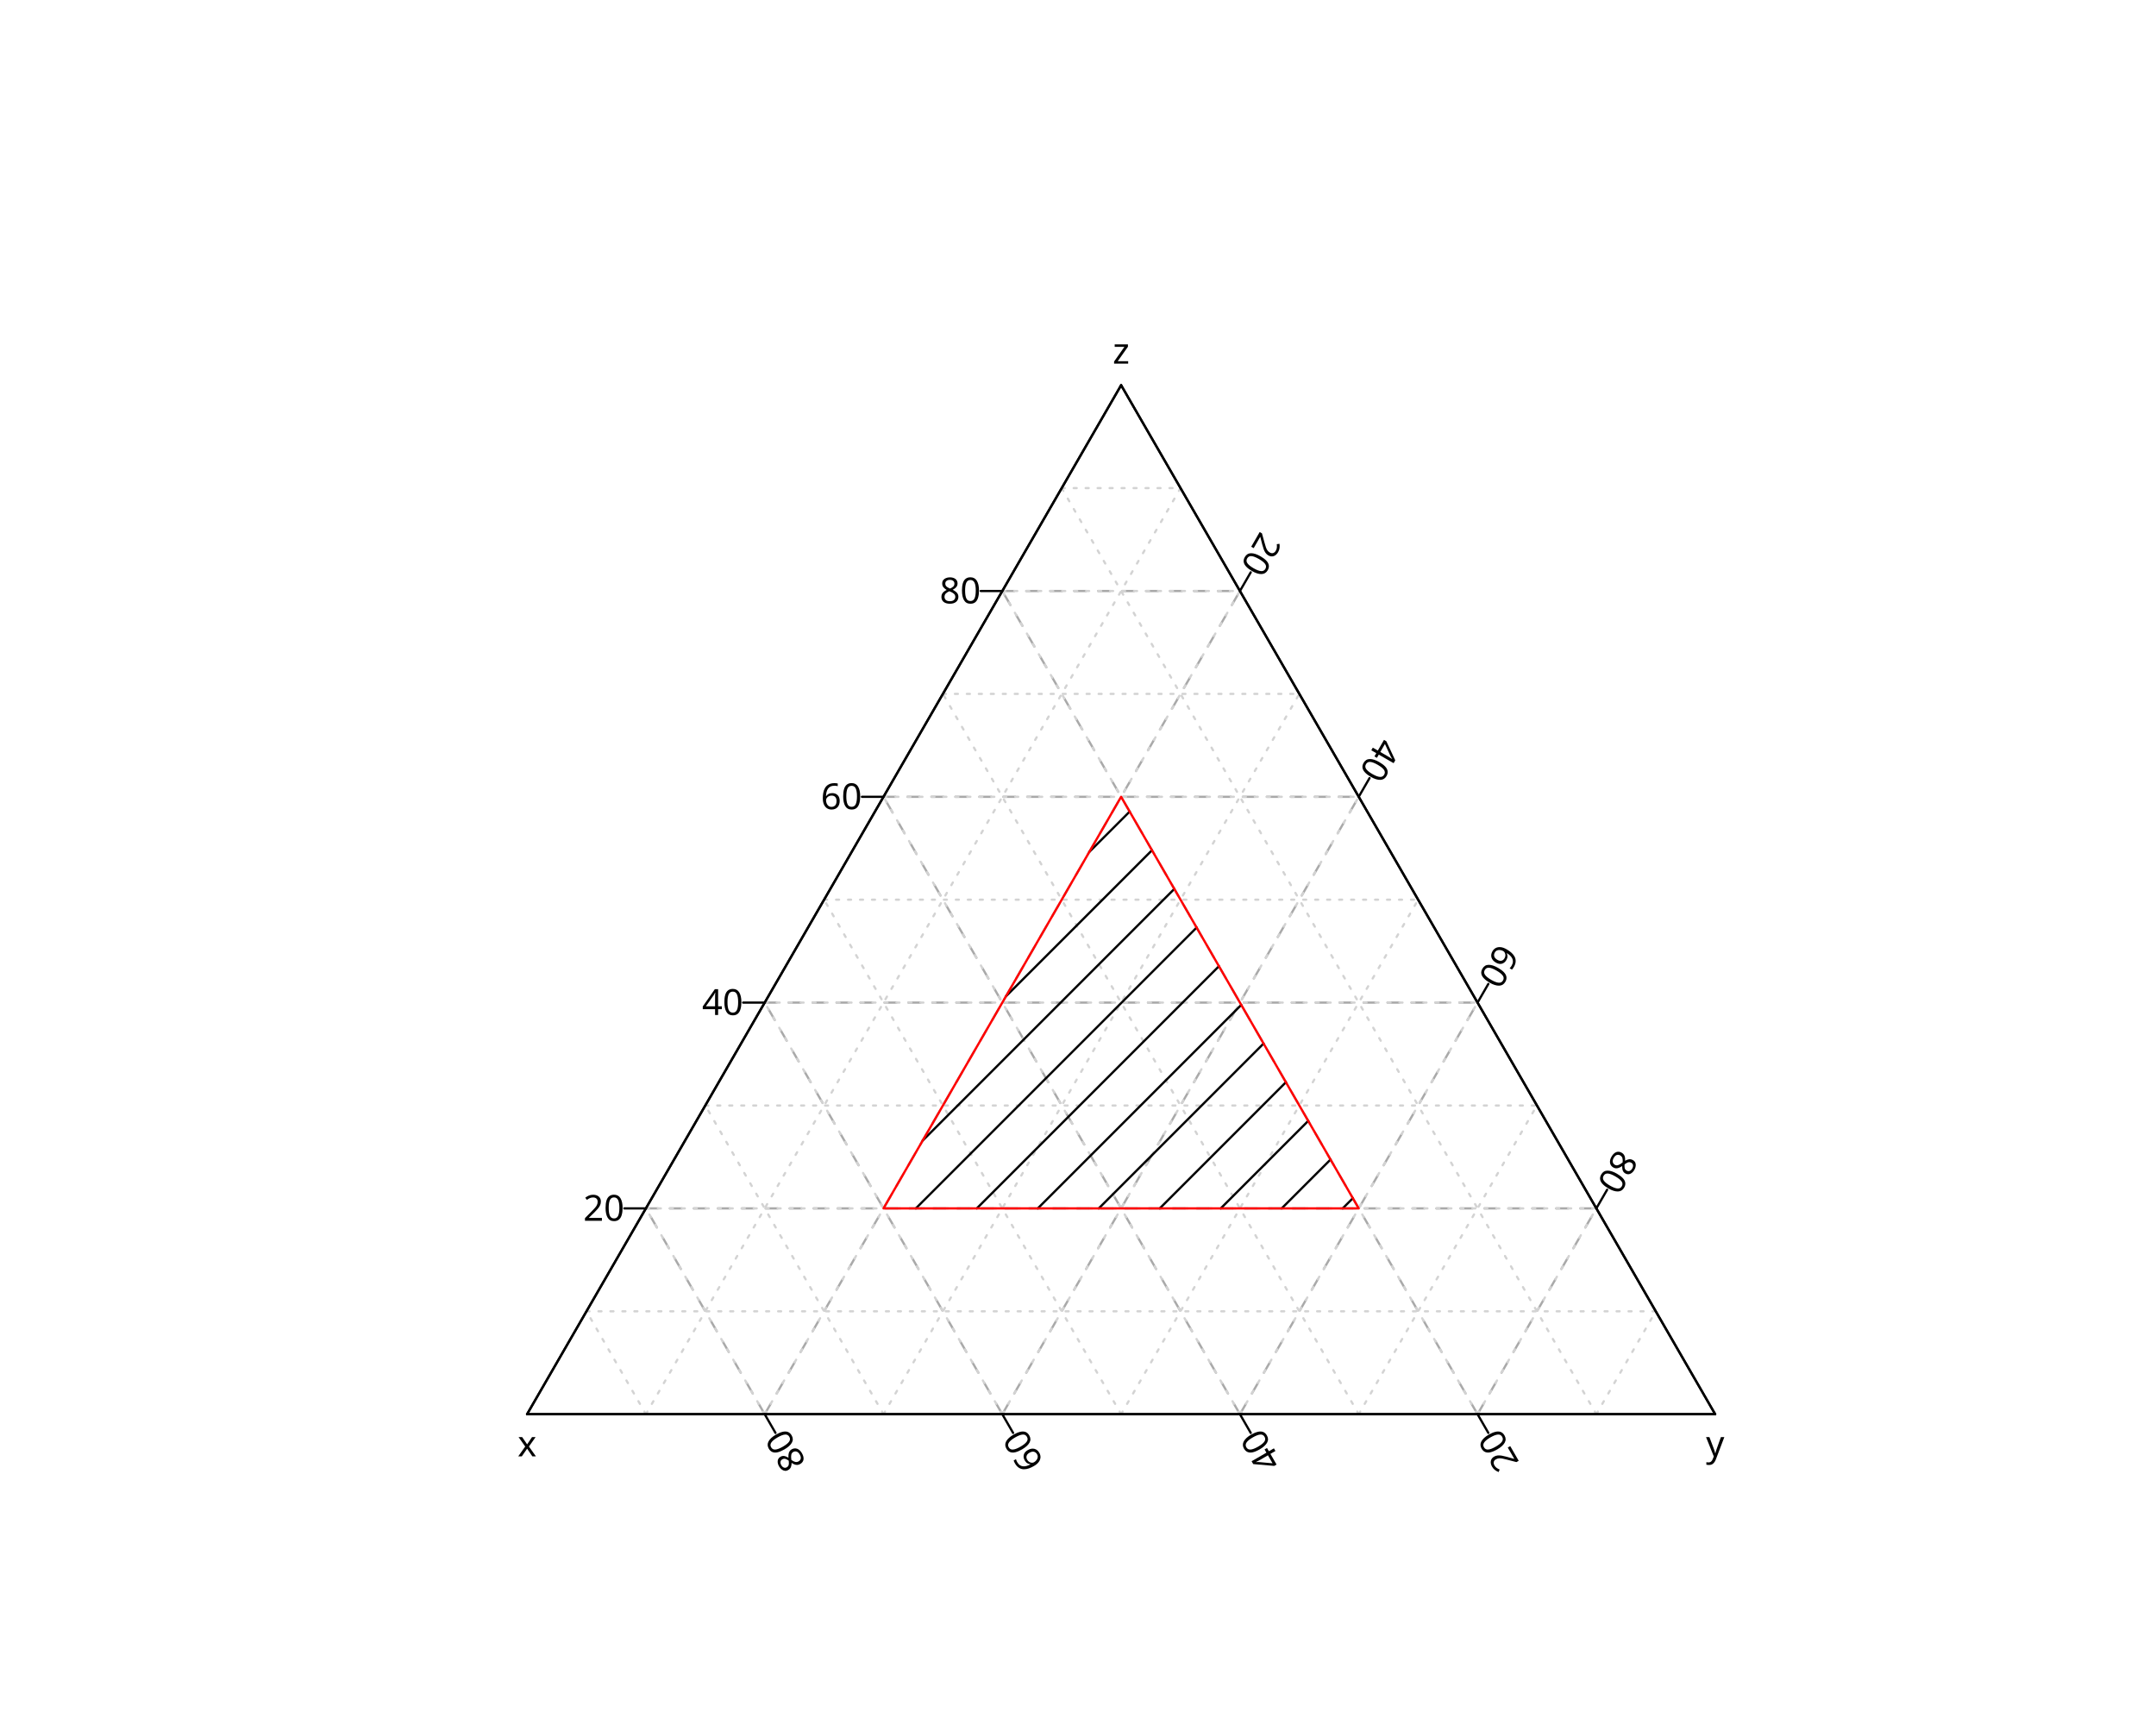
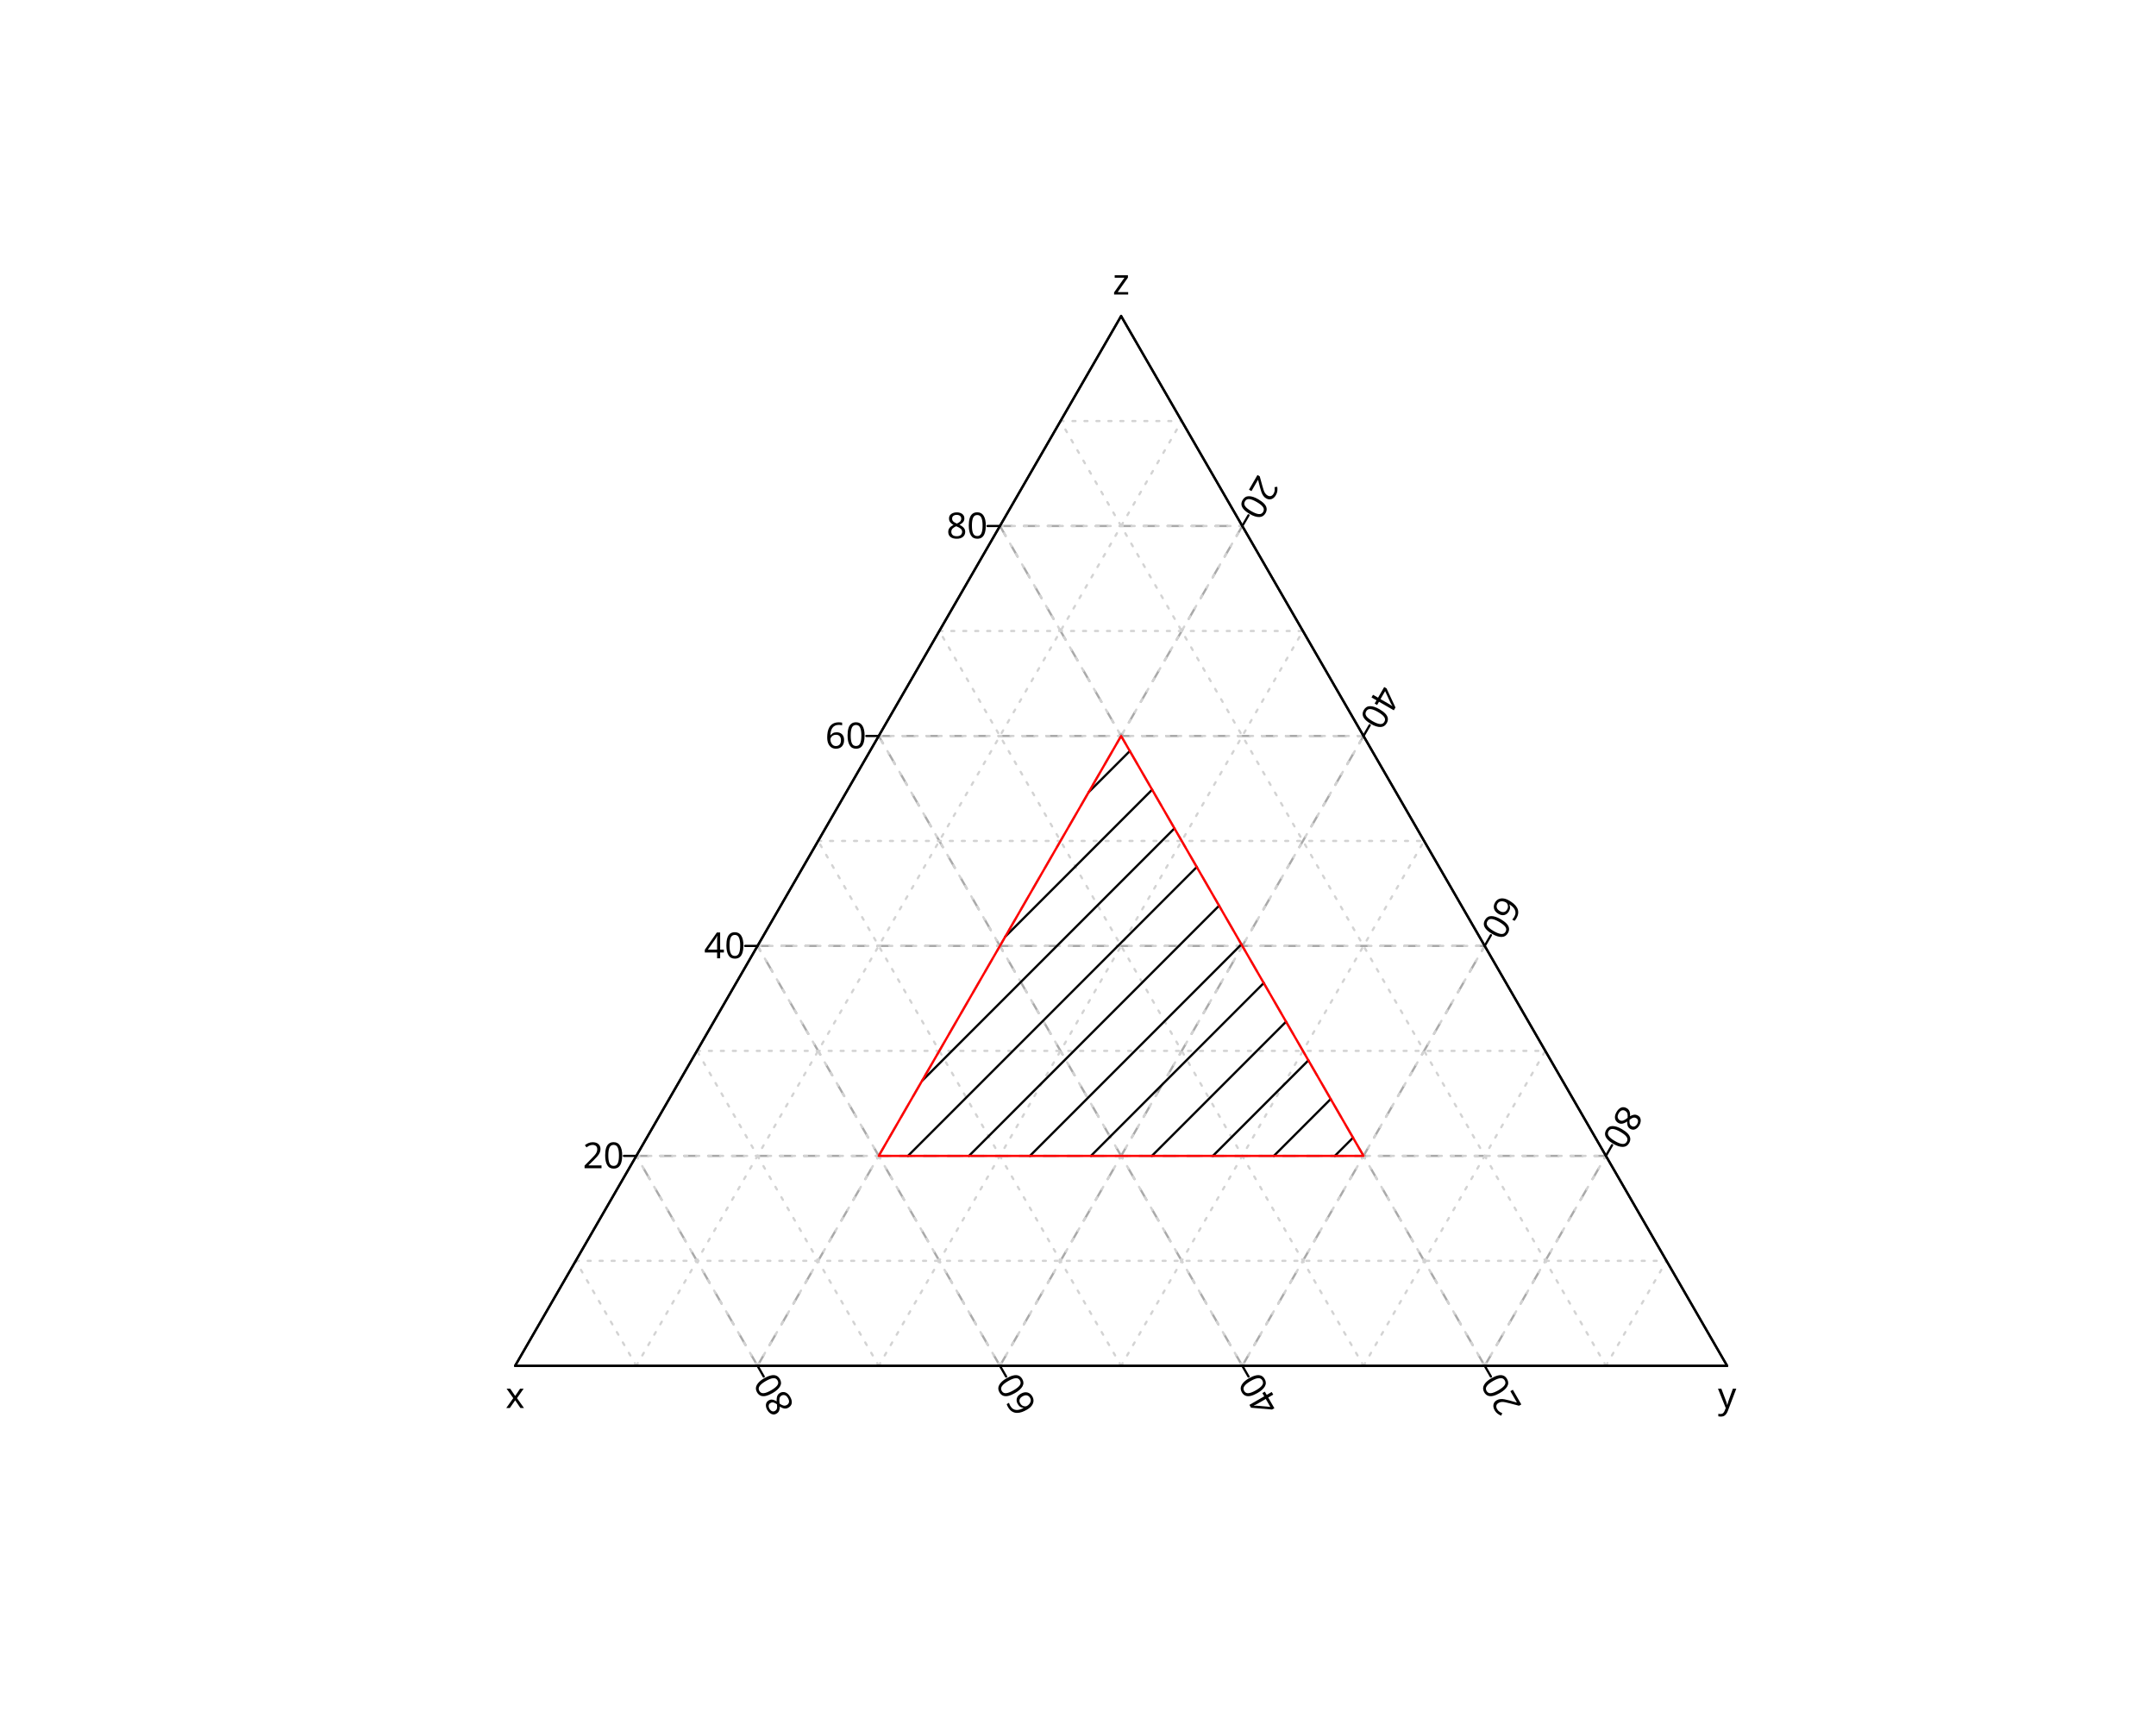
<svg xmlns="http://www.w3.org/2000/svg" class="svglite" data-engine-version="2.0" width="720.00pt" height="576.00pt" viewBox="0 0 720.00 576.00">
  <defs>
    <style type="text/css">
    .svglite line, .svglite polyline, .svglite polygon, .svglite path, .svglite rect, .svglite circle {
      fill: none;
      stroke: #000000;
      stroke-linecap: round;
      stroke-linejoin: round;
      stroke-miterlimit: 10.00;
    }
  </style>
  </defs>
  <rect width="100%" height="100%" style="stroke: none; fill: #FFFFFF;" />
  <defs>
    <clipPath id="cpMC4wMHw3MjAuMDB8MC4wMHw1NzYuMDA=">
      <rect x="0.00" y="0.00" width="720.00" height="576.00" />
    </clipPath>
  </defs>
  <g clip-path="url(#cpMC4wMHw3MjAuMDB8MC4wMHw1NzYuMDA=)">
</g>
  <defs>
    <clipPath id="cpMTUyLjY0fDU5Ni4xNnw1OS4wNHw1MDIuNTY=">
      <rect x="152.64" y="59.04" width="443.52" height="443.52" />
    </clipPath>
  </defs>
  <g clip-path="url(#cpMTUyLjY0fDU5Ni4xNnw1OS4wNHw1MDIuNTY=)">
-     <line x1="493.43" y1="472.22" x2="334.72" y2="197.34" style="stroke-width: 0.75; stroke: #A9A9A9; stroke-dasharray: 4.00,4.00;" />
-     <line x1="493.43" y1="472.22" x2="533.10" y2="403.50" style="stroke-width: 0.75; stroke: #A9A9A9; stroke-dasharray: 4.00,4.00;" />
-     <line x1="215.70" y1="403.50" x2="533.10" y2="403.50" style="stroke-width: 0.75; stroke: #A9A9A9; stroke-dasharray: 4.00,4.00;" />
-     <line x1="414.08" y1="472.22" x2="295.05" y2="266.06" style="stroke-width: 0.75; stroke: #A9A9A9; stroke-dasharray: 4.00,4.00;" />
-     <line x1="414.08" y1="472.22" x2="493.43" y2="334.78" style="stroke-width: 0.75; stroke: #A9A9A9; stroke-dasharray: 4.00,4.00;" />
-     <line x1="255.37" y1="334.78" x2="493.43" y2="334.78" style="stroke-width: 0.75; stroke: #A9A9A9; stroke-dasharray: 4.00,4.00;" />
-     <line x1="334.72" y1="472.22" x2="255.37" y2="334.78" style="stroke-width: 0.75; stroke: #A9A9A9; stroke-dasharray: 4.00,4.00;" />
-     <line x1="334.72" y1="472.22" x2="453.75" y2="266.06" style="stroke-width: 0.75; stroke: #A9A9A9; stroke-dasharray: 4.00,4.00;" />
-     <line x1="295.05" y1="266.06" x2="453.75" y2="266.06" style="stroke-width: 0.75; stroke: #A9A9A9; stroke-dasharray: 4.00,4.00;" />
-     <line x1="255.37" y1="472.22" x2="215.70" y2="403.50" style="stroke-width: 0.75; stroke: #A9A9A9; stroke-dasharray: 4.00,4.00;" />
-     <line x1="255.37" y1="472.22" x2="414.08" y2="197.34" style="stroke-width: 0.75; stroke: #A9A9A9; stroke-dasharray: 4.00,4.00;" />
-     <line x1="334.72" y1="197.34" x2="414.08" y2="197.34" style="stroke-width: 0.75; stroke: #A9A9A9; stroke-dasharray: 4.00,4.00;" />
-     <line x1="533.10" y1="472.22" x2="354.56" y2="162.98" style="stroke-width: 0.75; stroke: #D3D3D3; stroke-dasharray: 1.00,3.00;" />
-     <line x1="533.10" y1="472.22" x2="552.94" y2="437.86" style="stroke-width: 0.75; stroke: #D3D3D3; stroke-dasharray: 1.00,3.00;" />
-     <line x1="195.86" y1="437.86" x2="552.94" y2="437.86" style="stroke-width: 0.75; stroke: #D3D3D3; stroke-dasharray: 1.00,3.00;" />
-     <line x1="493.43" y1="472.22" x2="334.72" y2="197.34" style="stroke-width: 0.75; stroke: #D3D3D3; stroke-dasharray: 1.00,3.00;" />
-     <line x1="493.43" y1="472.22" x2="533.10" y2="403.50" style="stroke-width: 0.75; stroke: #D3D3D3; stroke-dasharray: 1.00,3.00;" />
-     <line x1="215.70" y1="403.50" x2="533.10" y2="403.50" style="stroke-width: 0.75; stroke: #D3D3D3; stroke-dasharray: 1.00,3.00;" />
-     <line x1="453.75" y1="472.22" x2="314.89" y2="231.70" style="stroke-width: 0.75; stroke: #D3D3D3; stroke-dasharray: 1.00,3.00;" />
-     <line x1="453.75" y1="472.22" x2="513.26" y2="369.14" style="stroke-width: 0.75; stroke: #D3D3D3; stroke-dasharray: 1.00,3.00;" />
-     <line x1="235.54" y1="369.14" x2="513.26" y2="369.14" style="stroke-width: 0.75; stroke: #D3D3D3; stroke-dasharray: 1.00,3.00;" />
-     <line x1="414.08" y1="472.22" x2="295.05" y2="266.06" style="stroke-width: 0.75; stroke: #D3D3D3; stroke-dasharray: 1.00,3.00;" />
-     <line x1="414.08" y1="472.22" x2="493.43" y2="334.78" style="stroke-width: 0.75; stroke: #D3D3D3; stroke-dasharray: 1.00,3.00;" />
-     <line x1="255.37" y1="334.78" x2="493.43" y2="334.78" style="stroke-width: 0.75; stroke: #D3D3D3; stroke-dasharray: 1.00,3.00;" />
-     <line x1="374.40" y1="472.22" x2="275.21" y2="300.42" style="stroke-width: 0.75; stroke: #D3D3D3; stroke-dasharray: 1.00,3.00;" />
-     <line x1="374.40" y1="472.22" x2="473.59" y2="300.42" style="stroke-width: 0.75; stroke: #D3D3D3; stroke-dasharray: 1.00,3.00;" />
-     <line x1="275.21" y1="300.42" x2="473.59" y2="300.42" style="stroke-width: 0.75; stroke: #D3D3D3; stroke-dasharray: 1.00,3.00;" />
-     <line x1="334.72" y1="472.22" x2="255.37" y2="334.78" style="stroke-width: 0.75; stroke: #D3D3D3; stroke-dasharray: 1.00,3.00;" />
-     <line x1="334.72" y1="472.22" x2="453.75" y2="266.06" style="stroke-width: 0.75; stroke: #D3D3D3; stroke-dasharray: 1.00,3.00;" />
-     <line x1="295.05" y1="266.06" x2="453.75" y2="266.06" style="stroke-width: 0.75; stroke: #D3D3D3; stroke-dasharray: 1.00,3.00;" />
-     <line x1="295.05" y1="472.22" x2="235.54" y2="369.14" style="stroke-width: 0.75; stroke: #D3D3D3; stroke-dasharray: 1.00,3.00;" />
-     <line x1="295.05" y1="472.22" x2="433.91" y2="231.70" style="stroke-width: 0.75; stroke: #D3D3D3; stroke-dasharray: 1.00,3.00;" />
-     <line x1="314.89" y1="231.70" x2="433.91" y2="231.70" style="stroke-width: 0.75; stroke: #D3D3D3; stroke-dasharray: 1.00,3.00;" />
-     <line x1="255.37" y1="472.22" x2="215.70" y2="403.50" style="stroke-width: 0.75; stroke: #D3D3D3; stroke-dasharray: 1.00,3.00;" />
-     <line x1="255.37" y1="472.22" x2="414.08" y2="197.34" style="stroke-width: 0.75; stroke: #D3D3D3; stroke-dasharray: 1.00,3.00;" />
-     <line x1="334.72" y1="197.34" x2="414.08" y2="197.34" style="stroke-width: 0.75; stroke: #D3D3D3; stroke-dasharray: 1.00,3.00;" />
-     <line x1="215.70" y1="472.22" x2="195.86" y2="437.86" style="stroke-width: 0.75; stroke: #D3D3D3; stroke-dasharray: 1.00,3.00;" />
-     <line x1="215.70" y1="472.22" x2="394.24" y2="162.98" style="stroke-width: 0.75; stroke: #D3D3D3; stroke-dasharray: 1.00,3.00;" />
-     <line x1="354.56" y1="162.98" x2="394.24" y2="162.98" style="stroke-width: 0.75; stroke: #D3D3D3; stroke-dasharray: 1.00,3.00;" />
-     <text transform="translate(262.55,476.39) rotate(-120)" text-anchor="end" style="font-size: 12.00px; font-family: sans;" textLength="13.35px" lengthAdjust="spacingAndGlyphs">80</text>
-     <text transform="translate(341.90,476.39) rotate(-120)" text-anchor="end" style="font-size: 12.00px; font-family: sans;" textLength="13.35px" lengthAdjust="spacingAndGlyphs">60</text>
-     <text transform="translate(421.25,476.39) rotate(-120)" text-anchor="end" style="font-size: 12.00px; font-family: sans;" textLength="13.35px" lengthAdjust="spacingAndGlyphs">40</text>
-     <text transform="translate(500.60,476.39) rotate(-120)" text-anchor="end" style="font-size: 12.00px; font-family: sans;" textLength="13.35px" lengthAdjust="spacingAndGlyphs">20</text>
-     <line x1="176.02" y1="472.22" x2="572.78" y2="472.22" style="stroke-width: 0.75;" />
-     <line x1="255.37" y1="472.22" x2="258.97" y2="478.46" style="stroke-width: 0.75;" />
-     <line x1="334.72" y1="472.22" x2="338.32" y2="478.46" style="stroke-width: 0.75;" />
-     <line x1="414.08" y1="472.22" x2="417.68" y2="478.46" style="stroke-width: 0.75;" />
-     <line x1="493.43" y1="472.22" x2="497.03" y2="478.46" style="stroke-width: 0.75;" />
-     <text transform="translate(533.13,395.20) rotate(-240)" text-anchor="end" style="font-size: 12.00px; font-family: sans;" textLength="13.35px" lengthAdjust="spacingAndGlyphs">80</text>
-     <text transform="translate(493.45,326.48) rotate(-240)" text-anchor="end" style="font-size: 12.00px; font-family: sans;" textLength="13.35px" lengthAdjust="spacingAndGlyphs">60</text>
-     <text transform="translate(453.77,257.76) rotate(-240)" text-anchor="end" style="font-size: 12.00px; font-family: sans;" textLength="13.35px" lengthAdjust="spacingAndGlyphs">40</text>
-     <text transform="translate(414.10,189.04) rotate(-240)" text-anchor="end" style="font-size: 12.00px; font-family: sans;" textLength="13.35px" lengthAdjust="spacingAndGlyphs">20</text>
-     <line x1="572.78" y1="472.22" x2="374.40" y2="128.62" style="stroke-width: 0.75;" />
-     <line x1="533.10" y1="403.50" x2="536.70" y2="397.27" style="stroke-width: 0.75;" />
-     <line x1="493.43" y1="334.78" x2="497.03" y2="328.55" style="stroke-width: 0.75;" />
-     <line x1="453.75" y1="266.06" x2="457.35" y2="259.83" style="stroke-width: 0.75;" />
-     <line x1="414.08" y1="197.34" x2="417.68" y2="191.11" style="stroke-width: 0.75;" />
-     <text x="327.52" y="201.47" text-anchor="end" style="font-size: 12.00px; font-family: sans;" textLength="13.35px" lengthAdjust="spacingAndGlyphs">80</text>
-     <text x="287.85" y="270.19" text-anchor="end" style="font-size: 12.00px; font-family: sans;" textLength="13.35px" lengthAdjust="spacingAndGlyphs">60</text>
-     <text x="248.17" y="338.91" text-anchor="end" style="font-size: 12.00px; font-family: sans;" textLength="13.35px" lengthAdjust="spacingAndGlyphs">40</text>
-     <text x="208.50" y="407.63" text-anchor="end" style="font-size: 12.00px; font-family: sans;" textLength="13.35px" lengthAdjust="spacingAndGlyphs">20</text>
-     <line x1="374.40" y1="128.62" x2="176.02" y2="472.22" style="stroke-width: 0.75;" />
-     <line x1="334.72" y1="197.34" x2="327.52" y2="197.34" style="stroke-width: 0.75;" />
-     <line x1="295.05" y1="266.06" x2="287.85" y2="266.06" style="stroke-width: 0.75;" />
-     <line x1="255.37" y1="334.78" x2="248.17" y2="334.78" style="stroke-width: 0.75;" />
-     <line x1="215.70" y1="403.50" x2="208.50" y2="403.50" style="stroke-width: 0.75;" />
-     <polygon points="176.02,472.22 374.40,128.62 572.78,472.22 " style="stroke-width: 0.75; fill: none;" />
-     <text x="176.02" y="486.30" text-anchor="middle" style="font-size: 12.00px; font-family: sans;" textLength="6.00px" lengthAdjust="spacingAndGlyphs">x</text>
-     <text x="572.78" y="486.30" text-anchor="middle" style="font-size: 12.00px; font-family: sans;" textLength="6.00px" lengthAdjust="spacingAndGlyphs">y</text>
-     <text x="374.40" y="121.42" text-anchor="middle" style="font-size: 12.00px; font-family: sans;" textLength="6.00px" lengthAdjust="spacingAndGlyphs">z</text>
-     <line x1="363.77" y1="284.47" x2="377.25" y2="271.00" style="stroke-width: 0.75;" />
-     <line x1="335.95" y1="332.66" x2="384.70" y2="283.91" style="stroke-width: 0.75;" />
-     <line x1="308.13" y1="380.84" x2="392.16" y2="296.82" style="stroke-width: 0.75;" />
-     <line x1="305.84" y1="403.50" x2="399.61" y2="309.73" style="stroke-width: 0.75;" />
-     <line x1="326.20" y1="403.50" x2="407.06" y2="322.64" style="stroke-width: 0.75;" />
-     <line x1="346.57" y1="403.50" x2="414.52" y2="335.55" style="stroke-width: 0.75;" />
-     <line x1="366.93" y1="403.50" x2="421.97" y2="348.46" style="stroke-width: 0.75;" />
-     <line x1="387.30" y1="403.50" x2="429.43" y2="361.37" style="stroke-width: 0.75;" />
-     <line x1="407.66" y1="403.50" x2="436.88" y2="374.28" style="stroke-width: 0.75;" />
-     <line x1="428.02" y1="403.50" x2="444.33" y2="387.19" style="stroke-width: 0.75;" />
-     <line x1="448.39" y1="403.50" x2="451.79" y2="400.10" style="stroke-width: 0.75;" />
-     <polygon points="374.40,266.06 295.05,403.50 453.75,403.50 414.08,334.78 " style="stroke-width: 0.75; stroke: #FF0000; fill: none;" />
+     <line x1="495.82" y1="456.06" x2="333.93" y2="175.64" style="stroke-width: 0.75; stroke: #A9A9A9; stroke-dasharray: 4.00,4.00;" />
+     <line x1="495.82" y1="456.06" x2="536.30" y2="385.96" style="stroke-width: 0.75; stroke: #A9A9A9; stroke-dasharray: 4.00,4.00;" />
+     <line x1="212.50" y1="385.96" x2="536.30" y2="385.96" style="stroke-width: 0.75; stroke: #A9A9A9; stroke-dasharray: 4.00,4.00;" />
+     <line x1="414.87" y1="456.06" x2="293.45" y2="245.75" style="stroke-width: 0.75; stroke: #A9A9A9; stroke-dasharray: 4.00,4.00;" />
+     <line x1="414.87" y1="456.06" x2="495.82" y2="315.85" style="stroke-width: 0.75; stroke: #A9A9A9; stroke-dasharray: 4.00,4.00;" />
+     <line x1="252.98" y1="315.85" x2="495.82" y2="315.85" style="stroke-width: 0.75; stroke: #A9A9A9; stroke-dasharray: 4.00,4.00;" />
+     <line x1="333.93" y1="456.06" x2="252.98" y2="315.85" style="stroke-width: 0.75; stroke: #A9A9A9; stroke-dasharray: 4.00,4.00;" />
+     <line x1="333.93" y1="456.06" x2="455.35" y2="245.75" style="stroke-width: 0.75; stroke: #A9A9A9; stroke-dasharray: 4.00,4.00;" />
+     <line x1="293.45" y1="245.75" x2="455.35" y2="245.75" style="stroke-width: 0.75; stroke: #A9A9A9; stroke-dasharray: 4.00,4.00;" />
+     <line x1="252.98" y1="456.06" x2="212.50" y2="385.96" style="stroke-width: 0.75; stroke: #A9A9A9; stroke-dasharray: 4.00,4.00;" />
+     <line x1="252.98" y1="456.06" x2="414.87" y2="175.64" style="stroke-width: 0.75; stroke: #A9A9A9; stroke-dasharray: 4.00,4.00;" />
+     <line x1="333.93" y1="175.64" x2="414.87" y2="175.64" style="stroke-width: 0.75; stroke: #A9A9A9; stroke-dasharray: 4.00,4.00;" />
+     <line x1="536.30" y1="456.06" x2="354.16" y2="140.59" style="stroke-width: 0.75; stroke: #D3D3D3; stroke-dasharray: 1.00,3.00;" />
+     <line x1="536.30" y1="456.06" x2="556.54" y2="421.01" style="stroke-width: 0.75; stroke: #D3D3D3; stroke-dasharray: 1.00,3.00;" />
+     <line x1="192.26" y1="421.01" x2="556.54" y2="421.01" style="stroke-width: 0.75; stroke: #D3D3D3; stroke-dasharray: 1.00,3.00;" />
+     <line x1="495.82" y1="456.06" x2="333.93" y2="175.64" style="stroke-width: 0.75; stroke: #D3D3D3; stroke-dasharray: 1.00,3.00;" />
+     <line x1="495.82" y1="456.06" x2="536.30" y2="385.96" style="stroke-width: 0.75; stroke: #D3D3D3; stroke-dasharray: 1.00,3.00;" />
+     <line x1="212.50" y1="385.96" x2="536.30" y2="385.96" style="stroke-width: 0.75; stroke: #D3D3D3; stroke-dasharray: 1.00,3.00;" />
+     <line x1="455.35" y1="456.06" x2="313.69" y2="210.70" style="stroke-width: 0.75; stroke: #D3D3D3; stroke-dasharray: 1.00,3.00;" />
+     <line x1="455.35" y1="456.06" x2="516.06" y2="350.90" style="stroke-width: 0.75; stroke: #D3D3D3; stroke-dasharray: 1.00,3.00;" />
+     <line x1="232.74" y1="350.90" x2="516.06" y2="350.90" style="stroke-width: 0.75; stroke: #D3D3D3; stroke-dasharray: 1.00,3.00;" />
+     <line x1="414.87" y1="456.06" x2="293.45" y2="245.75" style="stroke-width: 0.75; stroke: #D3D3D3; stroke-dasharray: 1.00,3.00;" />
+     <line x1="414.87" y1="456.06" x2="495.82" y2="315.85" style="stroke-width: 0.75; stroke: #D3D3D3; stroke-dasharray: 1.00,3.00;" />
+     <line x1="252.98" y1="315.85" x2="495.82" y2="315.85" style="stroke-width: 0.75; stroke: #D3D3D3; stroke-dasharray: 1.00,3.00;" />
+     <line x1="374.40" y1="456.06" x2="273.21" y2="280.80" style="stroke-width: 0.75; stroke: #D3D3D3; stroke-dasharray: 1.00,3.00;" />
+     <line x1="374.40" y1="456.06" x2="475.59" y2="280.80" style="stroke-width: 0.75; stroke: #D3D3D3; stroke-dasharray: 1.00,3.00;" />
+     <line x1="273.21" y1="280.80" x2="475.59" y2="280.80" style="stroke-width: 0.75; stroke: #D3D3D3; stroke-dasharray: 1.00,3.00;" />
+     <line x1="333.93" y1="456.06" x2="252.98" y2="315.85" style="stroke-width: 0.75; stroke: #D3D3D3; stroke-dasharray: 1.00,3.00;" />
+     <line x1="333.93" y1="456.06" x2="455.35" y2="245.75" style="stroke-width: 0.75; stroke: #D3D3D3; stroke-dasharray: 1.00,3.00;" />
+     <line x1="293.45" y1="245.75" x2="455.35" y2="245.75" style="stroke-width: 0.75; stroke: #D3D3D3; stroke-dasharray: 1.00,3.00;" />
+     <line x1="293.45" y1="456.06" x2="232.74" y2="350.90" style="stroke-width: 0.75; stroke: #D3D3D3; stroke-dasharray: 1.00,3.00;" />
+     <line x1="293.45" y1="456.06" x2="435.11" y2="210.70" style="stroke-width: 0.75; stroke: #D3D3D3; stroke-dasharray: 1.00,3.00;" />
+     <line x1="313.69" y1="210.70" x2="435.11" y2="210.70" style="stroke-width: 0.75; stroke: #D3D3D3; stroke-dasharray: 1.00,3.00;" />
+     <line x1="252.98" y1="456.06" x2="212.50" y2="385.96" style="stroke-width: 0.75; stroke: #D3D3D3; stroke-dasharray: 1.00,3.00;" />
+     <line x1="252.98" y1="456.06" x2="414.87" y2="175.64" style="stroke-width: 0.75; stroke: #D3D3D3; stroke-dasharray: 1.00,3.00;" />
+     <line x1="333.93" y1="175.64" x2="414.87" y2="175.64" style="stroke-width: 0.75; stroke: #D3D3D3; stroke-dasharray: 1.00,3.00;" />
+     <line x1="212.50" y1="456.06" x2="192.26" y2="421.01" style="stroke-width: 0.75; stroke: #D3D3D3; stroke-dasharray: 1.00,3.00;" />
+     <line x1="212.50" y1="456.06" x2="394.64" y2="140.59" style="stroke-width: 0.75; stroke: #D3D3D3; stroke-dasharray: 1.00,3.00;" />
+     <line x1="354.16" y1="140.59" x2="394.64" y2="140.59" style="stroke-width: 0.75; stroke: #D3D3D3; stroke-dasharray: 1.00,3.00;" />
+     <text transform="translate(258.62,457.57) rotate(-120)" text-anchor="end" style="font-size: 12.00px; font-family: sans;" textLength="13.35px" lengthAdjust="spacingAndGlyphs">80</text>
+     <text transform="translate(339.57,457.57) rotate(-120)" text-anchor="end" style="font-size: 12.00px; font-family: sans;" textLength="13.35px" lengthAdjust="spacingAndGlyphs">60</text>
+     <text transform="translate(420.52,457.57) rotate(-120)" text-anchor="end" style="font-size: 12.00px; font-family: sans;" textLength="13.35px" lengthAdjust="spacingAndGlyphs">40</text>
+     <text transform="translate(501.47,457.57) rotate(-120)" text-anchor="end" style="font-size: 12.00px; font-family: sans;" textLength="13.35px" lengthAdjust="spacingAndGlyphs">20</text>
+     <line x1="172.03" y1="456.06" x2="576.77" y2="456.06" style="stroke-width: 0.75;" />
+     <line x1="252.98" y1="456.06" x2="255.04" y2="459.64" style="stroke-width: 0.75;" />
+     <line x1="333.93" y1="456.06" x2="335.99" y2="459.64" style="stroke-width: 0.75;" />
+     <line x1="414.87" y1="456.06" x2="416.94" y2="459.64" style="stroke-width: 0.75;" />
+     <line x1="495.82" y1="456.06" x2="497.89" y2="459.64" style="stroke-width: 0.75;" />
+     <text transform="translate(534.79,380.32) rotate(-240)" text-anchor="end" style="font-size: 12.00px; font-family: sans;" textLength="13.35px" lengthAdjust="spacingAndGlyphs">80</text>
+     <text transform="translate(494.31,310.21) rotate(-240)" text-anchor="end" style="font-size: 12.00px; font-family: sans;" textLength="13.35px" lengthAdjust="spacingAndGlyphs">60</text>
+     <text transform="translate(453.84,240.11) rotate(-240)" text-anchor="end" style="font-size: 12.00px; font-family: sans;" textLength="13.35px" lengthAdjust="spacingAndGlyphs">40</text>
+     <text transform="translate(413.36,170.00) rotate(-240)" text-anchor="end" style="font-size: 12.00px; font-family: sans;" textLength="13.35px" lengthAdjust="spacingAndGlyphs">20</text>
+     <line x1="576.77" y1="456.06" x2="374.40" y2="105.54" style="stroke-width: 0.75;" />
+     <line x1="536.30" y1="385.96" x2="538.36" y2="382.38" style="stroke-width: 0.75;" />
+     <line x1="495.82" y1="315.85" x2="497.89" y2="312.28" style="stroke-width: 0.75;" />
+     <line x1="455.35" y1="245.75" x2="457.41" y2="242.17" style="stroke-width: 0.75;" />
+     <line x1="414.87" y1="175.64" x2="416.94" y2="172.07" style="stroke-width: 0.75;" />
+     <text x="329.80" y="179.77" text-anchor="end" style="font-size: 12.00px; font-family: sans;" textLength="13.35px" lengthAdjust="spacingAndGlyphs">80</text>
+     <text x="289.32" y="249.88" text-anchor="end" style="font-size: 12.00px; font-family: sans;" textLength="13.35px" lengthAdjust="spacingAndGlyphs">60</text>
+     <text x="248.85" y="319.98" text-anchor="end" style="font-size: 12.00px; font-family: sans;" textLength="13.35px" lengthAdjust="spacingAndGlyphs">40</text>
+     <text x="208.37" y="390.09" text-anchor="end" style="font-size: 12.00px; font-family: sans;" textLength="13.35px" lengthAdjust="spacingAndGlyphs">20</text>
+     <line x1="374.40" y1="105.54" x2="172.03" y2="456.06" style="stroke-width: 0.75;" />
+     <line x1="333.93" y1="175.64" x2="329.80" y2="175.64" style="stroke-width: 0.75;" />
+     <line x1="293.45" y1="245.75" x2="289.32" y2="245.75" style="stroke-width: 0.75;" />
+     <line x1="252.98" y1="315.85" x2="248.85" y2="315.85" style="stroke-width: 0.75;" />
+     <line x1="212.50" y1="385.96" x2="208.37" y2="385.96" style="stroke-width: 0.75;" />
+     <polygon points="172.03,456.06 374.40,105.54 576.77,456.06 " style="stroke-width: 0.75; fill: none;" />
+     <text x="172.03" y="470.14" text-anchor="middle" style="font-size: 12.00px; font-family: sans;" textLength="6.00px" lengthAdjust="spacingAndGlyphs">x</text>
+     <text x="576.77" y="470.14" text-anchor="middle" style="font-size: 12.00px; font-family: sans;" textLength="6.00px" lengthAdjust="spacingAndGlyphs">y</text>
+     <text x="374.40" y="98.34" text-anchor="middle" style="font-size: 12.00px; font-family: sans;" textLength="6.00px" lengthAdjust="spacingAndGlyphs">z</text>
+     <line x1="363.55" y1="264.53" x2="377.31" y2="250.78" style="stroke-width: 0.75;" />
+     <line x1="335.74" y1="312.72" x2="384.76" y2="263.69" style="stroke-width: 0.75;" />
+     <line x1="307.92" y1="360.90" x2="392.21" y2="276.60" style="stroke-width: 0.75;" />
+     <line x1="303.22" y1="385.96" x2="399.67" y2="289.51" style="stroke-width: 0.75;" />
+     <line x1="323.59" y1="385.96" x2="407.12" y2="302.42" style="stroke-width: 0.75;" />
+     <line x1="343.95" y1="385.96" x2="414.58" y2="315.33" style="stroke-width: 0.75;" />
+     <line x1="364.32" y1="385.96" x2="422.03" y2="328.25" style="stroke-width: 0.75;" />
+     <line x1="384.68" y1="385.96" x2="429.48" y2="341.16" style="stroke-width: 0.75;" />
+     <line x1="405.05" y1="385.96" x2="436.94" y2="354.07" style="stroke-width: 0.75;" />
+     <line x1="425.41" y1="385.96" x2="444.39" y2="366.98" style="stroke-width: 0.75;" />
+     <line x1="445.78" y1="385.96" x2="451.85" y2="379.89" style="stroke-width: 0.75;" />
+     <polygon points="374.40,245.75 293.45,385.96 455.35,385.96 414.87,315.85 " style="stroke-width: 0.75; stroke: #FF0000; fill: none;" />
  </g>
</svg>
